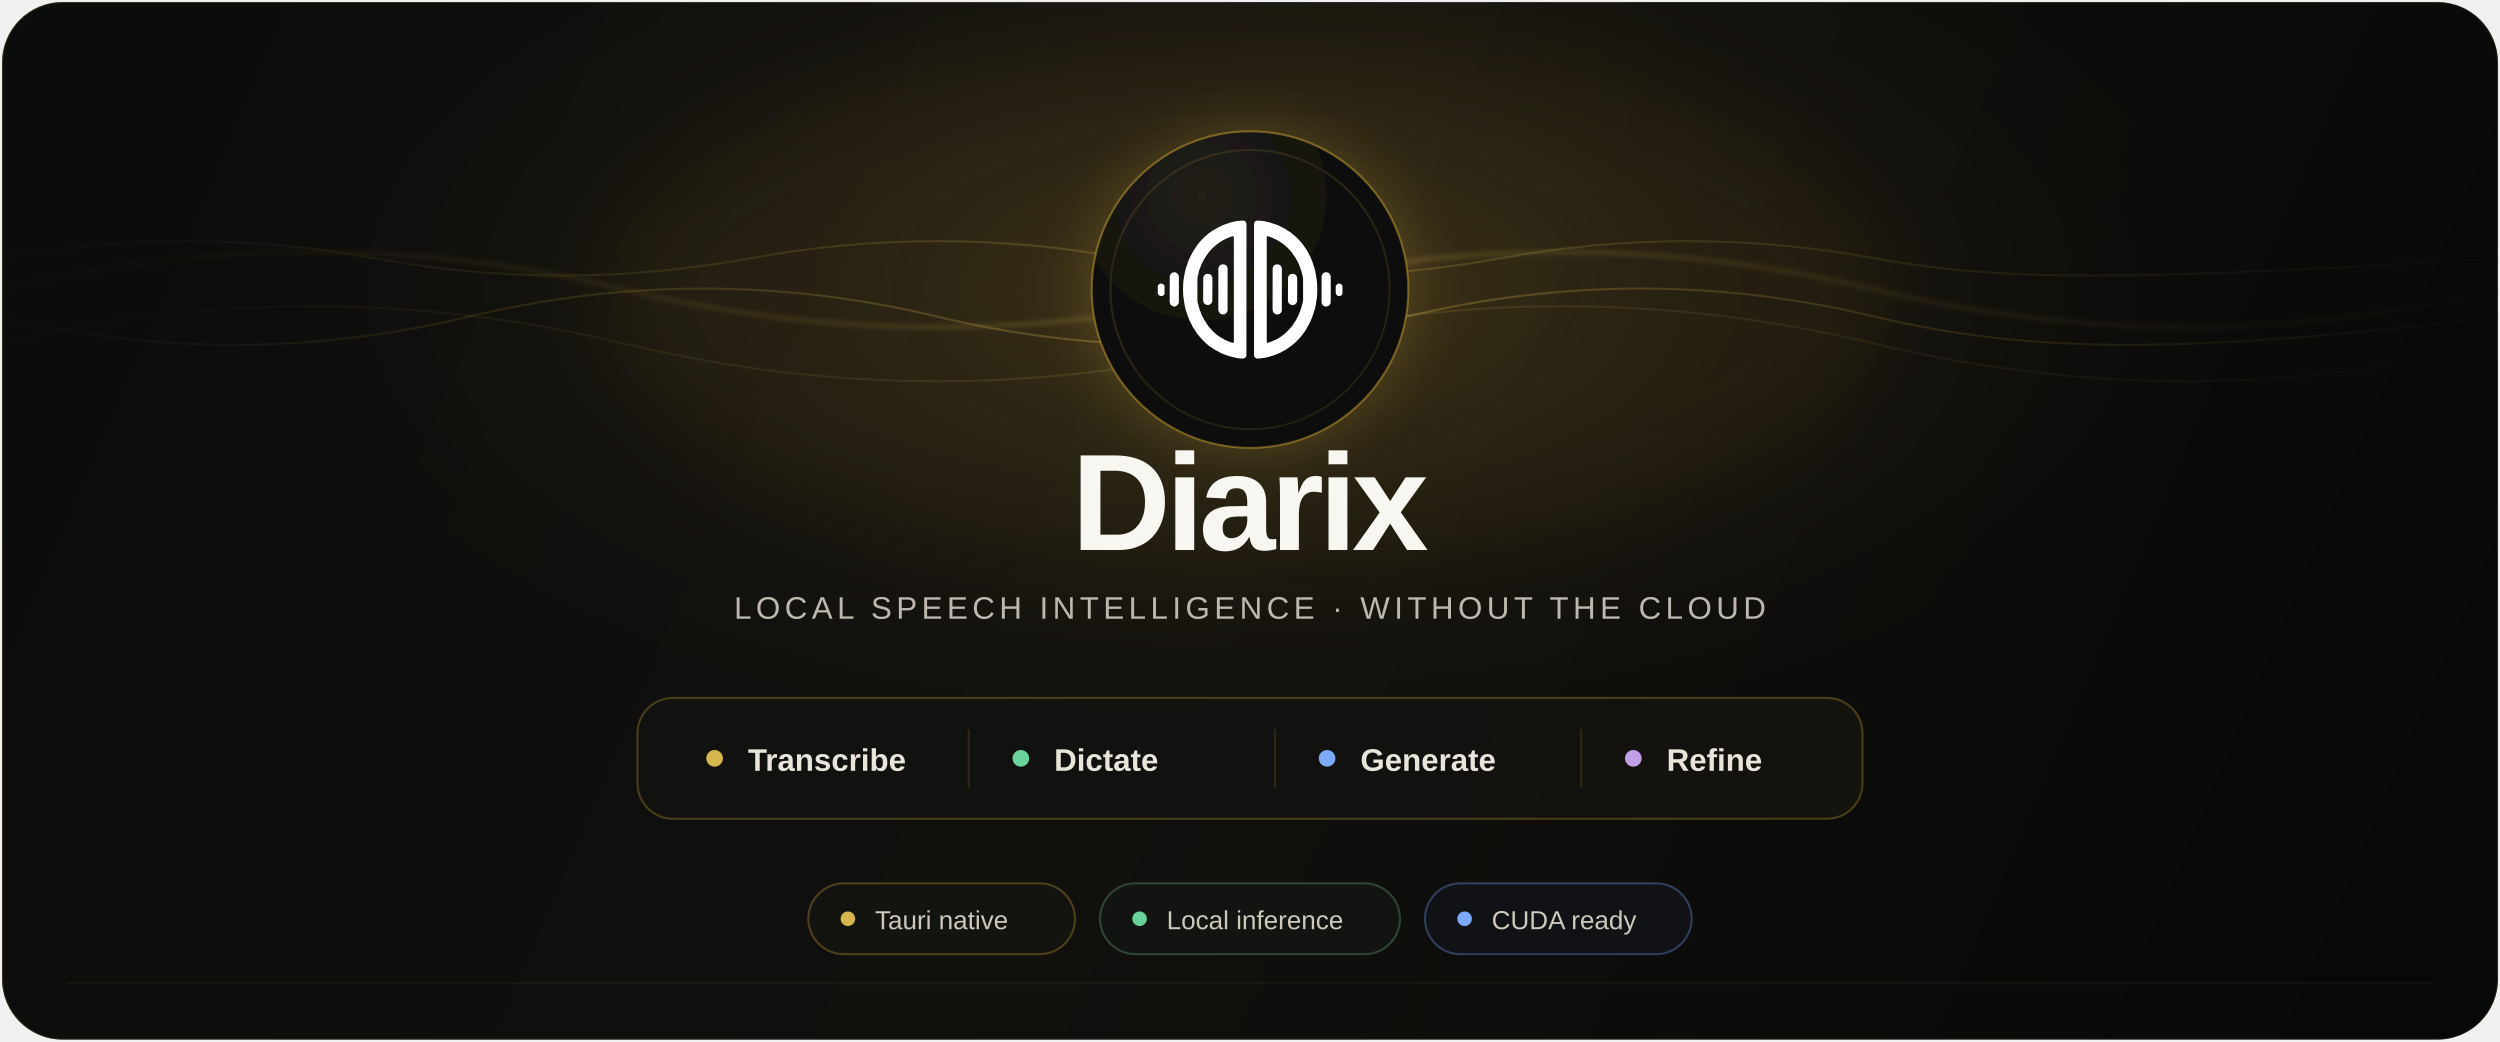
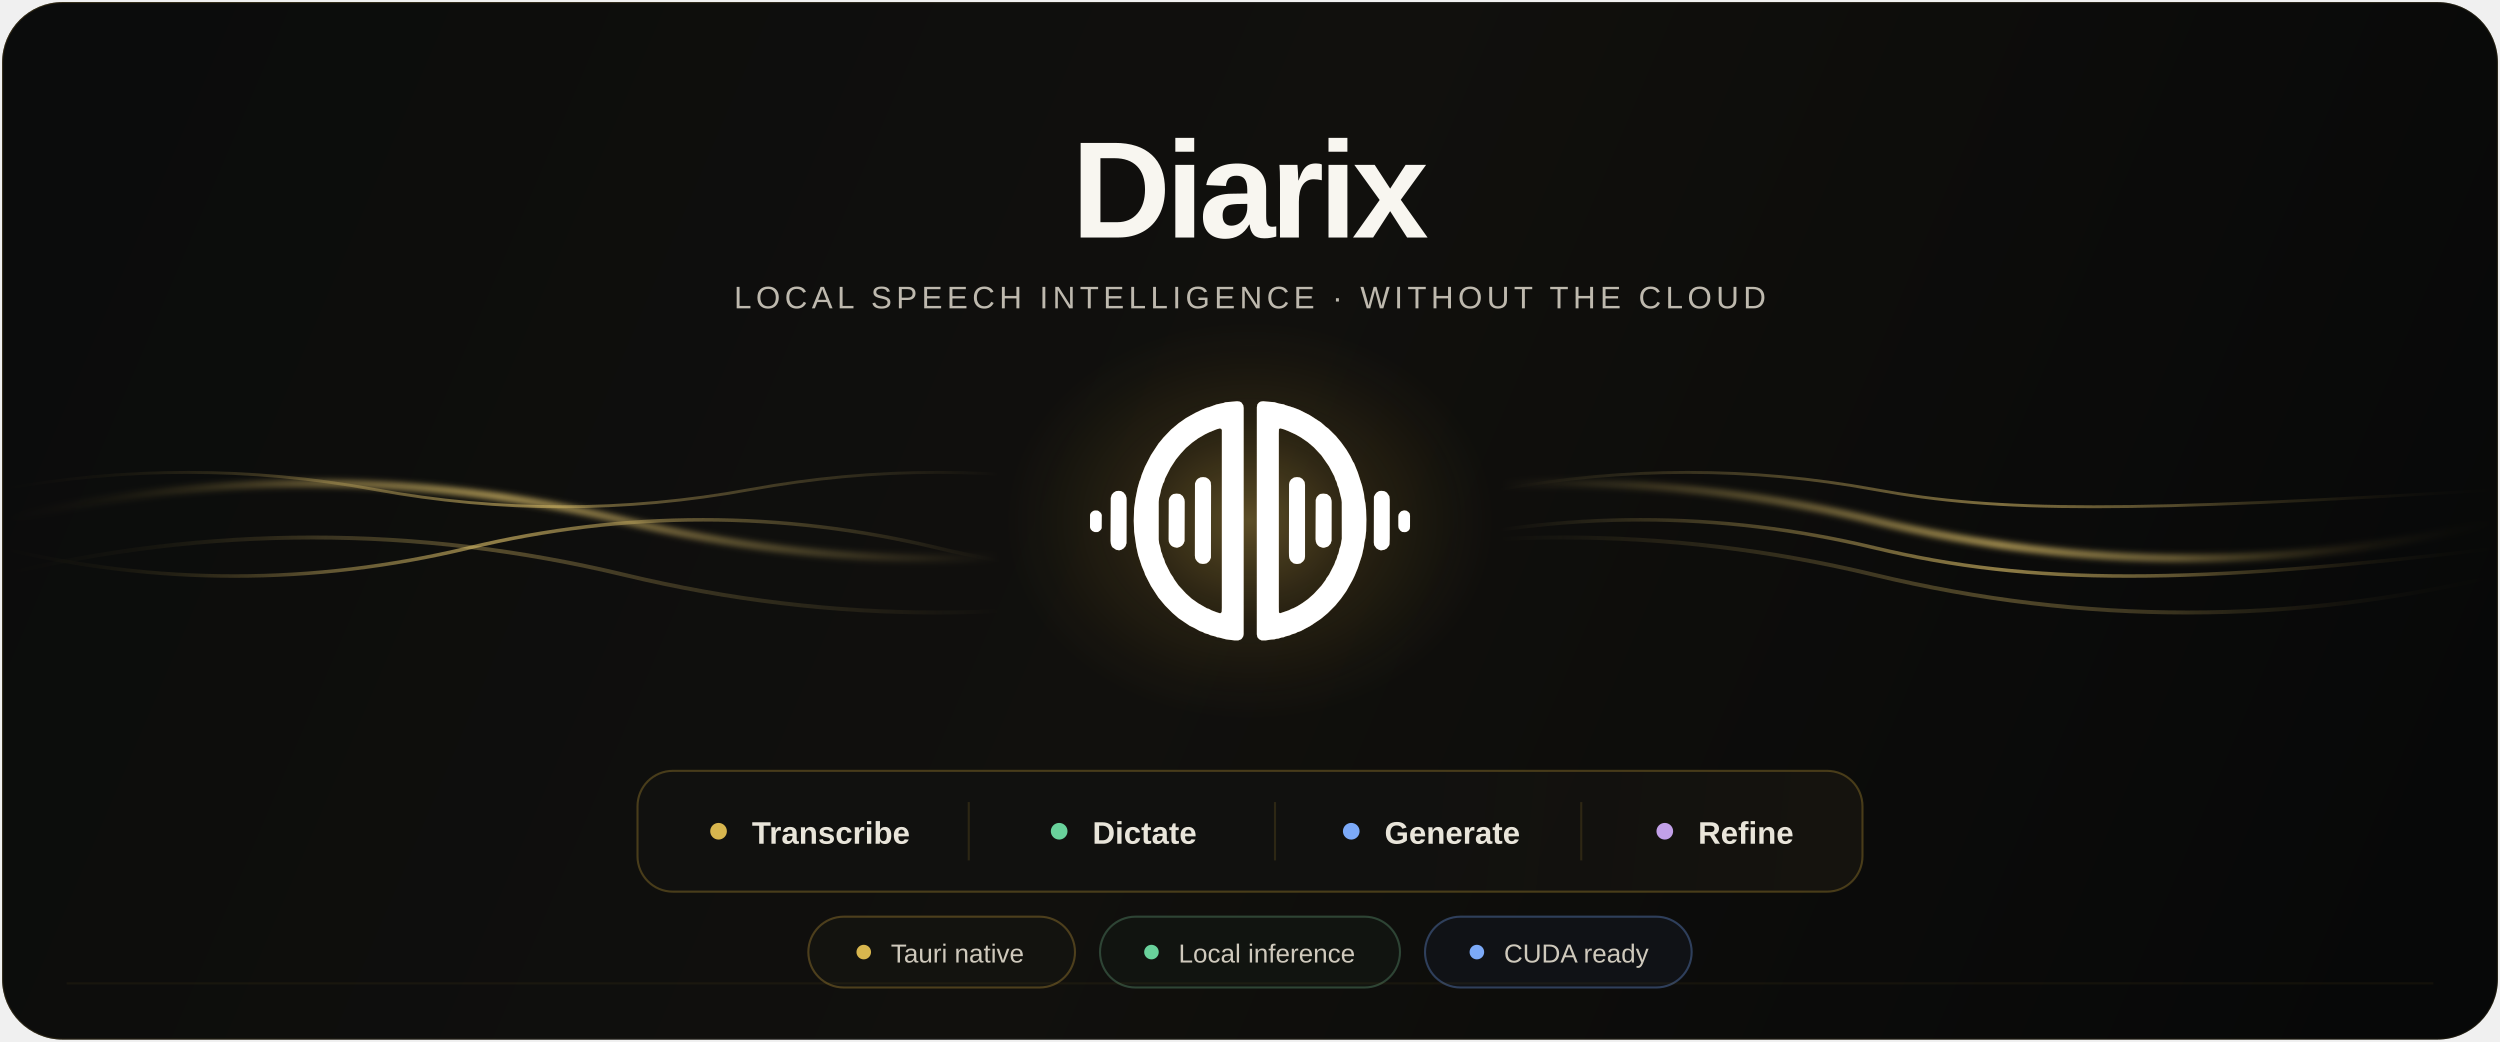
<svg xmlns="http://www.w3.org/2000/svg" width="1200" height="500" viewBox="0 0 1200 500" fill="none" role="img" aria-labelledby="title desc">
  <defs>
    <linearGradient id="surface" x1="54" y1="22" x2="1142" y2="486" gradientUnits="userSpaceOnUse">
      <stop stop-color="#0B0C0C" />
      <stop offset=".48" stop-color="#11100D" />
      <stop offset="1" stop-color="#070808" />
    </linearGradient>
-     <radialGradient id="focusGlow" cx="0" cy="0" r="1" gradientUnits="userSpaceOnUse" gradientTransform="translate(600 139) rotate(90) scale(225 470)">
-       <stop stop-color="#D3AA42" stop-opacity=".20" />
-       <stop offset=".44" stop-color="#9C792B" stop-opacity=".08" />
+     <radialGradient id="focusGlow" cx="0" cy="0" r="1" gradientUnits="userSpaceOnUse" gradientTransform="translate(600 250) rotate(90) scale(96 118)">
+       <stop stop-color="#F0C65A" stop-opacity=".34" />
+       <stop offset=".5" stop-color="#C69A34" stop-opacity=".12" />
      <stop offset="1" stop-color="#8E6C24" stop-opacity="0" />
    </radialGradient>
-     <radialGradient id="medallion" cx="0" cy="0" r="1" gradientUnits="userSpaceOnUse" gradientTransform="translate(577 94) rotate(51) scale(112)">
-       <stop stop-color="#242017" />
-       <stop offset=".55" stop-color="#11110F" />
-       <stop offset="1" stop-color="#090A09" />
-     </radialGradient>
    <linearGradient id="goldStroke" x1="0" y1="0" x2="1200" y2="0" gradientUnits="userSpaceOnUse">
-       <stop stop-color="#4E3A13" stop-opacity=".14" />
-       <stop offset=".18" stop-color="#8C6820" stop-opacity=".56" />
-       <stop offset=".5" stop-color="#E0BD55" stop-opacity=".88" />
-       <stop offset=".82" stop-color="#8C6820" stop-opacity=".56" />
-       <stop offset="1" stop-color="#4E3A13" stop-opacity=".14" />
+       <stop stop-color="#8A6A22" stop-opacity=".3" />
+       <stop offset=".13" stop-color="#F9D877" stop-opacity="1" />
+       <stop offset=".5" stop-color="#F9D877" stop-opacity="1" />
+       <stop offset=".87" stop-color="#F9D877" stop-opacity="1" />
+       <stop offset="1" stop-color="#8A6A22" stop-opacity=".3" />
    </linearGradient>
+     <linearGradient id="waveMaskGrad" x1="0" y1="0" x2="1200" y2="0" gradientUnits="userSpaceOnUse">
+       <stop offset="0" stop-color="#000000" />
+       <stop offset=".2" stop-color="#FFFFFF" />
+       <stop offset=".4" stop-color="#000000" />
+       <stop offset=".6" stop-color="#000000" />
+       <stop offset=".8" stop-color="#FFFFFF" />
+       <stop offset="1" stop-color="#000000" />
+     </linearGradient>
+     <mask id="waveMask" maskUnits="userSpaceOnUse" x="0" y="0" width="1200" height="500">
+       <rect x="0" y="186" width="1200" height="128" fill="url(#waveMaskGrad)" />
+     </mask>
    <linearGradient id="railSurface" x1="316" y1="332" x2="884" y2="390" gradientUnits="userSpaceOnUse">
      <stop stop-color="#11110F" stop-opacity=".86" />
      <stop offset=".5" stop-color="#17140E" stop-opacity=".94" />
      <stop offset="1" stop-color="#101110" stop-opacity=".86" />
    </linearGradient>
    <linearGradient id="frameStroke" x1="68" y1="16" x2="1136" y2="486" gradientUnits="userSpaceOnUse">
      <stop stop-color="#64501F" stop-opacity=".40" />
      <stop offset=".45" stop-color="#2B2C28" stop-opacity=".55" />
      <stop offset="1" stop-color="#61501F" stop-opacity=".25" />
    </linearGradient>
-     <filter id="ambientBlur" x="-30%" y="-50%" width="160%" height="200%">
-       <feGaussianBlur stdDeviation="24" />
-     </filter>
    <filter id="markGlow" x="-70%" y="-70%" width="240%" height="240%">
-       <feGaussianBlur in="SourceAlpha" stdDeviation="13" result="blur" />
-       <feFlood flood-color="#D3AA42" flood-opacity=".24" result="color" />
+       <feGaussianBlur in="SourceAlpha" stdDeviation="7" result="blur" />
+       <feFlood flood-color="#F3CB5E" flood-opacity=".38" result="color" />
      <feComposite in="color" in2="blur" operator="in" result="glow" />
      <feMerge>
        <feMergeNode in="glow" />
        <feMergeNode in="SourceGraphic" />
      </feMerge>
    </filter>
-     <filter id="waveGlow" x="-5%" y="-80%" width="110%" height="260%">
-       <feGaussianBlur stdDeviation="1.15" />
+     <filter id="waveGlow" x="-5%" y="-120%" width="110%" height="340%">
+       <feGaussianBlur stdDeviation="1.6" />
    </filter>
    <clipPath id="cardClip">
      <rect x="1" y="1" width="1198" height="498" rx="29" />
    </clipPath>
    <path id="waveWide" d="M0 0 C100 -24 200 -24 300 0 S500 24 600 0 S800 -24 900 0 S1100 24 1200 0" />
    <path id="waveMedium" d="M0 0 C75 18 150 18 225 0 S375 -18 450 0 S600 18 675 0 S825 -18 900 0 S1050 18 1200 0" />
    <path id="waveFine" d="M0 0 C60 -11 120 -11 180 0 S300 11 360 0 S480 -11 540 0 S660 11 720 0 S840 -11 900 0 S1020 11 1200 0" />
  </defs>
  <g clip-path="url(#cardClip)">
    <rect width="1200" height="500" rx="30" fill="url(#surface)" />
-     <rect width="1200" height="500" fill="url(#focusGlow)" />
-     <ellipse cx="600" cy="144" rx="312" ry="126" fill="#C49A35" opacity=".08" filter="url(#ambientBlur)" />
-     <g transform="translate(0 139)" fill="none" stroke="url(#goldStroke)" stroke-linecap="round">
-       <g opacity=".56" filter="url(#waveGlow)">
-         <g>
-           <use href="#waveWide" />
-           <use href="#waveWide" x="1200" />
-           <animateTransform attributeName="transform" type="translate" from="0 0" to="-1200 0" dur="18s" repeatCount="indefinite" />
+     <text x="600" y="114" fill="#F8F6F0" font-family="Segoe UI,Arial,sans-serif" font-size="66" font-weight="650" letter-spacing="-2.4" text-anchor="middle">Diarix</text>
+     <text x="600" y="148" fill="#BEB9AE" font-family="Segoe UI,Arial,sans-serif" font-size="15" font-weight="500" letter-spacing="2.15" text-anchor="middle">LOCAL SPEECH INTELLIGENCE · WITHOUT THE CLOUD</text>
+     <g mask="url(#waveMask)">
+       <g transform="translate(0 250)" fill="none" stroke="url(#goldStroke)" stroke-linecap="round">
+         <g opacity=".9" filter="url(#waveGlow)" stroke-width="2.6">
+           <g>
+             <use href="#waveWide" />
+             <use href="#waveWide" x="1200" />
+             <animateTransform attributeName="transform" type="translate" from="0 0" to="-1200 0" dur="18s" repeatCount="indefinite" />
+           </g>
        </g>
-       </g>
-       <g transform="translate(0 13)" opacity=".38">
-         <g>
-           <use href="#waveMedium" />
-           <use href="#waveMedium" x="1200" />
-           <animateTransform attributeName="transform" type="translate" from="0 0" to="-1200 0" dur="24s" repeatCount="indefinite" />
+         <g transform="translate(0 13)" opacity=".55" stroke-width="1.7">
+           <g>
+             <use href="#waveMedium" />
+             <use href="#waveMedium" x="1200" />
+             <animateTransform attributeName="transform" type="translate" from="0 0" to="-1200 0" dur="24s" repeatCount="indefinite" />
+           </g>
        </g>
-       </g>
-       <g transform="translate(0 -15)" opacity=".28">
-         <g>
-           <use href="#waveFine" />
-           <use href="#waveFine" x="1200" />
-           <animateTransform attributeName="transform" type="translate" from="0 0" to="-1200 0" dur="14s" repeatCount="indefinite" />
+         <g transform="translate(0 -15)" opacity=".48" stroke-width="1.4">
+           <g>
+             <use href="#waveFine" />
+             <use href="#waveFine" x="1200" />
+             <animateTransform attributeName="transform" type="translate" from="0 0" to="-1200 0" dur="14s" repeatCount="indefinite" />
+           </g>
        </g>
-       </g>
-       <g transform="translate(0 26)" opacity=".18">
-         <g>
-           <use href="#waveWide" />
-           <use href="#waveWide" x="1200" />
-           <animateTransform attributeName="transform" type="translate" from="0 0" to="-1200 0" dur="31s" repeatCount="indefinite" />
+         <g transform="translate(0 26)" opacity=".3" stroke-width="1.9">
+           <g>
+             <use href="#waveWide" />
+             <use href="#waveWide" x="1200" />
+             <animateTransform attributeName="transform" type="translate" from="0 0" to="-1200 0" dur="31s" repeatCount="indefinite" />
+           </g>
        </g>
      </g>
    </g>
-     <g filter="url(#markGlow)">
-       <circle cx="600" cy="139" r="76" fill="url(#medallion)" stroke="#B89432" stroke-opacity=".56" />
-       <circle cx="600" cy="139" r="67" stroke="#D7B44F" stroke-opacity=".13" />
-       <path transform="translate(548 87) scale(.02539062)" fill="#FFFFFF" fill-rule="evenodd" d="M1922.0,3352.0 1881.0,3351.9 1788.0,3340.4 1711.0,3319.9 1690.0,3317.8 1675.0,3309.9 1615.0,3294.5 1598.0,3285.2 1555.2,3273.0 1538.0,3262.6 1500.0,3249.2 1450.0,3220.4 1392.0,3192.4 1271.0,3110.5 1204.0,3052.5 1123.0,2970.8 1050.6,2884.0 969.4,2759.0 904.2,2632.0 899.9,2615.0 869.0,2541.9 829.8,2422.0 809.0,2326.0 786.2,2167.0 781.7,2045.0 786.0,1911.0 801.4,1801.0 823.7,1690.0 844.7,1615.0 853.6,1596.0 868.3,1546.0 903.1,1459.0 969.3,1330.0 1051.2,1205.0 1107.0,1137.3 1189.0,1051.8 1272.0,982.1 1351.8,926.0 1453.0,869.6 1524.0,835.5 1579.0,813.1 1603.0,807.2 1684.0,777.7 1760.0,761.5 1781.1,754.0 1909.0,743.0 1937.0,746.3 1955.9,756.0 1976.5,786.0 1980.7,817.0 1980.4,3283.0 1976.5,3307.0 1962.0,3330.5 1952.0,3340.0 1922.0,3352.0Z M2221.0,3352.0 2176.0,3352.0 2149.0,3338.3 2130.9,3317.0 2124.4,3286.0 2124.7,808.0 2130.8,777.0 2147.0,757.7 2166.0,746.6 2193.0,743.1 2318.0,753.6 2367.0,768.1 2421.0,777.5 2434.0,784.4 2528.0,813.4 2586.0,836.0 2700.0,893.4 2823.4,973.0 2879.0,1022.2 2904.7,1041.0 2987.0,1122.2 3044.1,1191.0 3101.0,1270.0 3126.4,1312.0 3146.0,1345.0 3174.1,1403.0 3184.8,1418.0 3226.0,1519.4 3272.6,1664.0 3294.1,1760.0 3298.0,1801.0 3308.9,1854.0 3316.4,1927.0 3319.7,2034.0 3317.2,2159.0 3308.6,2234.0 3297.4,2285.0 3293.6,2323.0 3271.8,2423.0 3226.1,2562.0 3191.0,2647.2 3168.3,2694.0 3101.0,2813.9 3043.5,2895.0 2980.0,2972.2 2898.3,3054.0 2824.0,3116.2 2711.2,3192.0 2604.0,3249.6 2565.6,3263.0 2550.0,3272.5 2504.0,3286.7 2487.0,3295.6 2434.0,3309.5 2419.0,3317.3 2394.0,3320.5 2361.0,3331.6 2337.0,3334.1 2317.0,3340.4 2279.0,3342.8 2221.0,3352.0Z M1728.1,3055.0 1737.0,3048.2 1741.4,3040.0 1742.9,2998.0 1742.9,1057.0 1737.0,1045.3 1722.0,1038.9 1685.3,1049.0 1604.1,1082.0 1557.0,1105.0 1484.0,1147.7 1420.0,1193.7 1351.0,1252.7 1295.3,1313.0 1242.7,1377.0 1182.3,1470.0 1124.2,1584.0 1112.4,1623.0 1101.9,1641.0 1081.0,1704.4 1067.5,1769.0 1059.1,1795.0 1054.0,1840.0 1053.9,2252.0 1059.8,2298.0 1068.0,2321.0 1082.2,2388.0 1089.3,2401.0 1100.0,2440.2 1112.5,2465.0 1125.6,2507.0 1182.8,2621.0 1212.6,2665.0 1220.5,2682.0 1270.0,2751.7 1351.2,2840.0 1414.0,2896.8 1484.0,2946.4 1582.0,3002.9 1598.0,3006.6 1631.0,3024.0 1689.0,3045.8 1721.0,3055.6 1728.1,3055.0Z M2380.5,3055.0 2471.0,3024.1 2502.2,3008.0 2523.2,3001.0 2566.4,2979.0 2622.0,2944.6 2686.2,2898.0 2748.0,2842.7 2829.0,2754.8 2874.0,2693.3 2884.2,2673.0 2912.4,2634.0 2969.9,2522.0 2982.7,2485.0 2993.4,2465.0 3006.6,2420.0 3014.5,2405.0 3027.0,2349.0 3038.8,2316.0 3051.6,2243.0 3051.1,1845.0 3047.7,1817.0 3016.6,1689.0 3006.0,1666.4 2994.0,1622.0 2982.6,1601.0 2970.2,1563.0 2912.1,1453.0 2829.1,1334.0 2748.0,1247.1 2682.0,1190.8 2607.0,1138.9 2547.0,1104.7 2464.3,1067.0 2421.1,1050.0 2382.0,1039.0 2371.1,1042.0 2365.7,1049.0 2364.2,1094.0 2364.2,2986.0 2365.4,3044.0 2370.6,3053.0 2380.5,3055.0Z M1547.0,2517.0 1532.0,2517.4 1500.0,2511.3 1475.0,2491.6 1460.1,2472.0 1452.0,2455.0 1448.7,2427.0 1449.8,1641.0 1460.5,1614.0 1470.6,1599.0 1483.0,1587.6 1508.8,1574.0 1538.0,1570.2 1570.0,1574.7 1596.8,1591.0 1612.3,1609.0 1621.2,1625.0 1625.2,1664.0 1623.8,2448.0 1612.4,2477.0 1597.0,2495.3 1576.0,2511.4 1547.0,2517.0Z M2571.0,2518.0 2554.0,2517.8 2525.0,2511.2 2495.0,2486.3 2480.2,2457.0 2475.6,2431.0 2474.8,2389.0 2476.0,1649.0 2482.0,1622.0 2498.0,1596.1 2529.0,1575.4 2562.0,1570.4 2595.0,1574.4 2622.0,1590.5 2645.1,1622.0 2650.3,1657.0 2650.3,2438.0 2645.0,2465.7 2630.7,2488.0 2602.0,2511.3 2571.0,2518.0Z M622.0,2369.2 589.0,2362.9 550.4,2337.0 541.4,2324.0 531.9,2297.0 528.8,2266.0 531.0,1797.0 542.8,1761.0 564.3,1738.0 590.0,1723.3 615.0,1720.6 643.0,1722.8 669.0,1737.0 692.1,1765.0 701.5,1792.0 703.6,1812.0 702.9,2291.0 691.6,2325.0 670.3,2349.0 645.0,2363.7 622.0,2369.2Z M3485.0,2369.0 3476.0,2369.4 3452.0,2361.3 3428.6,2347.0 3404.7,2313.0 3400.8,2285.0 3401.9,1785.0 3416.3,1757.0 3434.0,1737.1 3458.9,1723.0 3482.0,1720.4 3513.0,1723.4 3535.0,1734.1 3546.1,1744.0 3569.7,1778.0 3574.3,1818.0 3574.0,2241.0 3571.6,2302.0 3567.1,2317.0 3542.0,2349.0 3515.9,2363.0 3485.0,2369.0Z M1254.0,2341.1 1223.0,2335.0 1202.7,2326.0 1188.0,2315.2 1174.7,2297.0 1164.8,2276.0 1162.5,2248.0 1164.0,1820.4 1173.3,1794.0 1191.0,1770.4 1214.1,1755.0 1249.0,1750.8 1286.0,1754.7 1316.0,1777.3 1333.8,1811.0 1337.3,1839.0 1336.0,2268.0 1326.2,2294.0 1310.0,2315.8 1285.1,2332.0 1254.0,2341.1Z M2858.0,2341.0 2841.0,2340.3 2817.0,2332.4 2804.0,2326.4 2790.6,2315.0 2778.0,2299.1 2768.8,2276.0 2765.3,2247.0 2767.1,1818.0 2779.0,1786.9 2802.5,1763.0 2818.6,1754.0 2850.0,1750.8 2889.0,1755.1 2921.0,1780.0 2931.9,1798.0 2939.4,1827.0 2940.4,1846.0 2939.8,2264.0 2929.5,2296.0 2906.0,2323.5 2889.0,2332.1 2858.0,2341.0Z M386.0,2170.1 356.0,2169.8 330.0,2158.2 313.0,2139.6 304.6,2118.0 305.0,1982.0 313.0,1962.9 323.7,1951.0 341.0,1938.9 359.0,1934.6 387.8,1936.0 399.0,1941.0 423.8,1962.0 432.8,1984.0 431.5,2128.0 424.4,2142.0 414.0,2153.3 398.0,2165.4 386.0,2170.1Z M3741.0,2171.0 3711.0,2168.9 3689.5,2154.0 3671.4,2127.0 3668.6,2102.0 3668.4,2001.0 3671.4,1978.0 3688.6,1953.0 3703.7,1941.0 3731.0,1933.9 3757.0,1937.2 3778.5,1952.0 3791.7,1968.0 3795.8,1993.0 3795.6,2111.0 3792.5,2135.0 3782.0,2150.6 3772.0,2159.3 3756.0,2168.2 3741.0,2171.0Z" />
+     <ellipse cx="600" cy="250" rx="118" ry="118" fill="url(#focusGlow)" />
+     <g filter="url(#markGlow)" transform="translate(600 250) scale(0.044) translate(-2050 -2047.5)">
+       <path fill="#FFFFFF" fill-rule="evenodd" d="M1922.0,3352.0 1881.0,3351.9 1788.0,3340.4 1711.0,3319.9 1690.0,3317.8 1675.0,3309.9 1615.0,3294.5 1598.0,3285.2 1555.2,3273.0 1538.0,3262.6 1500.0,3249.2 1450.0,3220.4 1392.0,3192.4 1271.0,3110.5 1204.0,3052.5 1123.0,2970.8 1050.6,2884.0 969.4,2759.0 904.2,2632.0 899.9,2615.0 869.0,2541.9 829.8,2422.0 809.0,2326.0 786.2,2167.0 781.7,2045.0 786.0,1911.0 801.4,1801.0 823.7,1690.0 844.7,1615.0 853.6,1596.0 868.3,1546.0 903.1,1459.0 969.3,1330.0 1051.2,1205.0 1107.0,1137.3 1189.0,1051.8 1272.0,982.1 1351.8,926.0 1453.0,869.6 1524.0,835.5 1579.0,813.1 1603.0,807.2 1684.0,777.7 1760.0,761.5 1781.1,754.0 1909.0,743.0 1937.0,746.3 1955.9,756.0 1976.5,786.0 1980.7,817.0 1980.4,3283.0 1976.5,3307.0 1962.0,3330.5 1952.0,3340.0 1922.0,3352.0Z M2221.0,3352.0 2176.0,3352.0 2149.0,3338.3 2130.9,3317.0 2124.4,3286.0 2124.7,808.0 2130.8,777.0 2147.0,757.7 2166.0,746.6 2193.0,743.1 2318.0,753.6 2367.0,768.1 2421.0,777.5 2434.0,784.4 2528.0,813.4 2586.0,836.0 2700.0,893.4 2823.4,973.0 2879.0,1022.2 2904.7,1041.0 2987.0,1122.2 3044.1,1191.0 3101.0,1270.0 3126.4,1312.0 3146.0,1345.0 3174.1,1403.0 3184.8,1418.0 3226.0,1519.4 3272.6,1664.0 3294.1,1760.0 3298.0,1801.0 3308.9,1854.0 3316.4,1927.0 3319.7,2034.0 3317.2,2159.0 3308.6,2234.0 3297.4,2285.0 3293.6,2323.0 3271.8,2423.0 3226.1,2562.0 3191.0,2647.2 3168.3,2694.0 3101.0,2813.9 3043.5,2895.0 2980.0,2972.2 2898.3,3054.0 2824.0,3116.2 2711.2,3192.0 2604.0,3249.6 2565.6,3263.0 2550.0,3272.5 2504.0,3286.7 2487.0,3295.6 2434.0,3309.5 2419.0,3317.3 2394.0,3320.5 2361.0,3331.6 2337.0,3334.1 2317.0,3340.4 2279.0,3342.8 2221.0,3352.0Z M1728.1,3055.0 1737.0,3048.2 1741.4,3040.0 1742.9,2998.0 1742.9,1057.0 1737.0,1045.3 1722.0,1038.9 1685.3,1049.0 1604.1,1082.0 1557.0,1105.0 1484.0,1147.7 1420.0,1193.7 1351.0,1252.7 1295.3,1313.0 1242.7,1377.0 1182.3,1470.0 1124.2,1584.0 1112.4,1623.0 1101.9,1641.0 1081.0,1704.4 1067.5,1769.0 1059.1,1795.0 1054.0,1840.0 1053.9,2252.0 1059.8,2298.0 1068.0,2321.0 1082.2,2388.0 1089.3,2401.0 1100.0,2440.2 1112.5,2465.0 1125.6,2507.0 1182.8,2621.0 1212.6,2665.0 1220.5,2682.0 1270.0,2751.7 1351.2,2840.0 1414.0,2896.8 1484.0,2946.4 1582.0,3002.9 1598.0,3006.6 1631.0,3024.0 1689.0,3045.8 1721.0,3055.6 1728.1,3055.0Z M2380.5,3055.0 2471.0,3024.1 2502.2,3008.0 2523.2,3001.0 2566.4,2979.0 2622.0,2944.6 2686.2,2898.0 2748.0,2842.7 2829.0,2754.8 2874.0,2693.3 2884.2,2673.0 2912.4,2634.0 2969.9,2522.0 2982.7,2485.0 2993.4,2465.0 3006.6,2420.0 3014.5,2405.0 3027.0,2349.0 3038.8,2316.0 3051.6,2243.0 3051.1,1845.0 3047.7,1817.0 3016.6,1689.0 3006.0,1666.4 2994.0,1622.0 2982.6,1601.0 2970.2,1563.0 2912.1,1453.0 2829.1,1334.0 2748.0,1247.1 2682.0,1190.8 2607.0,1138.9 2547.0,1104.7 2464.3,1067.0 2421.1,1050.0 2382.0,1039.0 2371.1,1042.0 2365.7,1049.0 2364.2,1094.0 2364.2,2986.0 2365.4,3044.0 2370.6,3053.0 2380.5,3055.0Z M1547.0,2517.0 1532.0,2517.4 1500.0,2511.3 1475.0,2491.6 1460.1,2472.0 1452.0,2455.0 1448.7,2427.0 1449.8,1641.0 1460.5,1614.0 1470.6,1599.0 1483.0,1587.6 1508.8,1574.0 1538.0,1570.2 1570.0,1574.7 1596.8,1591.0 1612.3,1609.0 1621.2,1625.0 1625.2,1664.0 1623.8,2448.0 1612.4,2477.0 1597.0,2495.3 1576.0,2511.4 1547.0,2517.0Z M2571.0,2518.0 2554.0,2517.8 2525.0,2511.2 2495.0,2486.3 2480.2,2457.0 2475.6,2431.0 2474.8,2389.0 2476.0,1649.0 2482.0,1622.0 2498.0,1596.1 2529.0,1575.4 2562.0,1570.4 2595.0,1574.4 2622.0,1590.5 2645.1,1622.0 2650.3,1657.0 2650.3,2438.0 2645.0,2465.7 2630.7,2488.0 2602.0,2511.3 2571.0,2518.0Z M622.0,2369.2 589.0,2362.9 550.4,2337.0 541.4,2324.0 531.9,2297.0 528.8,2266.0 531.0,1797.0 542.8,1761.0 564.3,1738.0 590.0,1723.3 615.0,1720.6 643.0,1722.8 669.0,1737.0 692.1,1765.0 701.5,1792.0 703.6,1812.0 702.9,2291.0 691.6,2325.0 670.3,2349.0 645.0,2363.7 622.0,2369.2Z M3485.0,2369.0 3476.0,2369.4 3452.0,2361.3 3428.6,2347.0 3404.7,2313.0 3400.8,2285.0 3401.9,1785.0 3416.3,1757.0 3434.0,1737.1 3458.9,1723.0 3482.0,1720.4 3513.0,1723.4 3535.0,1734.1 3546.1,1744.0 3569.7,1778.0 3574.3,1818.0 3574.0,2241.0 3571.6,2302.0 3567.1,2317.0 3542.0,2349.0 3515.9,2363.0 3485.0,2369.0Z M1254.0,2341.1 1223.0,2335.0 1202.7,2326.0 1188.0,2315.2 1174.7,2297.0 1164.8,2276.0 1162.5,2248.0 1164.0,1820.4 1173.3,1794.0 1191.0,1770.4 1214.1,1755.0 1249.0,1750.8 1286.0,1754.7 1316.0,1777.3 1333.8,1811.0 1337.3,1839.0 1336.0,2268.0 1326.2,2294.0 1310.0,2315.8 1285.1,2332.0 1254.0,2341.1Z M2858.0,2341.0 2841.0,2340.3 2817.0,2332.4 2804.0,2326.4 2790.6,2315.0 2778.0,2299.1 2768.8,2276.0 2765.3,2247.0 2767.1,1818.0 2779.0,1786.9 2802.5,1763.0 2818.6,1754.0 2850.0,1750.8 2889.0,1755.1 2921.0,1780.0 2931.9,1798.0 2939.4,1827.0 2940.4,1846.0 2939.8,2264.0 2929.5,2296.0 2906.0,2323.5 2889.0,2332.1 2858.0,2341.0Z M386.0,2170.1 356.0,2169.8 330.0,2158.2 313.0,2139.6 304.6,2118.0 305.0,1982.0 313.0,1962.9 323.7,1951.0 341.0,1938.9 359.0,1934.6 387.8,1936.0 399.0,1941.0 423.8,1962.0 432.8,1984.0 431.5,2128.0 424.4,2142.0 414.0,2153.3 398.0,2165.4 386.0,2170.1Z M3741.0,2171.0 3711.0,2168.9 3689.5,2154.0 3671.4,2127.0 3668.6,2102.0 3668.4,2001.0 3671.4,1978.0 3688.6,1953.0 3703.7,1941.0 3731.0,1933.9 3757.0,1937.2 3778.5,1952.0 3791.7,1968.0 3795.8,1993.0 3795.6,2111.0 3792.5,2135.0 3782.0,2150.6 3772.0,2159.3 3756.0,2168.2 3741.0,2171.0Z" />
    </g>
-     <text x="600" y="264" fill="#F8F6F0" font-family="Segoe UI,Arial,sans-serif" font-size="66" font-weight="650" letter-spacing="-2.4" text-anchor="middle">Diarix</text>
-     <text x="600" y="297" fill="#BEB9AE" font-family="Segoe UI,Arial,sans-serif" font-size="15" font-weight="500" letter-spacing="2.15" text-anchor="middle">LOCAL SPEECH INTELLIGENCE · WITHOUT THE CLOUD</text>
-     <g transform="translate(306 335)" font-family="Segoe UI,Arial,sans-serif">
+     <g transform="translate(306 370)" font-family="Segoe UI,Arial,sans-serif">
      <rect width="588" height="58" rx="17" fill="url(#railSurface)" stroke="#B89432" stroke-opacity=".34" />
      <path d="M453 15V43M306 15V43M159 15V43" stroke="#B89432" stroke-opacity=".17" />
-       <g transform="translate(23 0)">
+       <g transform="translate(24.9 0)">
        <circle cx="14" cy="29" r="4" fill="#D8B64E" />
        <text x="30" y="35" fill="#E9E5DA" font-size="15" font-weight="600">Transcribe</text>
      </g>
-       <g transform="translate(170 0)">
+       <g transform="translate(188.4 0)">
        <circle cx="14" cy="29" r="4" fill="#69D29B" />
        <text x="30" y="35" fill="#E9E5DA" font-size="15" font-weight="600">Dictate</text>
      </g>
-       <g transform="translate(317 0)">
+       <g transform="translate(328.6 0)">
        <circle cx="14" cy="29" r="4" fill="#7CAAF8" />
        <text x="30" y="35" fill="#E9E5DA" font-size="15" font-weight="600">Generate</text>
      </g>
-       <g transform="translate(464 0)">
+       <g transform="translate(479.1 0)">
        <circle cx="14" cy="29" r="4" fill="#C2A0E8" />
        <text x="30" y="35" fill="#E9E5DA" font-size="15" font-weight="600">Refine</text>
      </g>
    </g>
-     <g transform="translate(388 424)" font-family="Segoe UI,Arial,sans-serif" font-size="12.5" font-weight="500">
+     <g transform="translate(388 440)" font-family="Segoe UI,Arial,sans-serif" font-size="12.5" font-weight="500">
      <g>
        <rect width="128" height="34" rx="17" fill="#13130F" stroke="#8F722D" stroke-opacity=".48" />
-         <circle cx="19" cy="17" r="3.5" fill="#D8B64E" />
-         <text x="32" y="22" fill="#CFC9BC">Tauri native</text>
+         <circle cx="26.6" cy="17" r="3.5" fill="#D8B64E" />
+         <text x="39.6" y="22" fill="#CFC9BC">Tauri native</text>
      </g>
      <g transform="translate(140)">
        <rect width="144" height="34" rx="17" fill="#111410" stroke="#446A51" stroke-opacity=".58" />
-         <circle cx="19" cy="17" r="3.5" fill="#69D29B" />
-         <text x="32" y="22" fill="#CFC9BC">Local inference</text>
+         <circle cx="24.7" cy="17" r="3.5" fill="#69D29B" />
+         <text x="37.7" y="22" fill="#CFC9BC">Local inference</text>
      </g>
      <g transform="translate(296)">
        <rect width="128" height="34" rx="17" fill="#101216" stroke="#425D89" stroke-opacity=".62" />
-         <circle cx="19" cy="17" r="3.5" fill="#7CAAF8" />
-         <text x="32" y="22" fill="#CFC9BC">CUDA ready</text>
+         <circle cx="24.9" cy="17" r="3.5" fill="#7CAAF8" />
+         <text x="37.9" y="22" fill="#CFC9BC">CUDA ready</text>
      </g>
    </g>
    <rect x=".75" y=".75" width="1198.5" height="498.5" rx="29.25" stroke="url(#frameStroke)" stroke-width="1.5" />
    <path d="M32 472H1168" stroke="#B89432" stroke-opacity=".07" />
  </g>
</svg>
